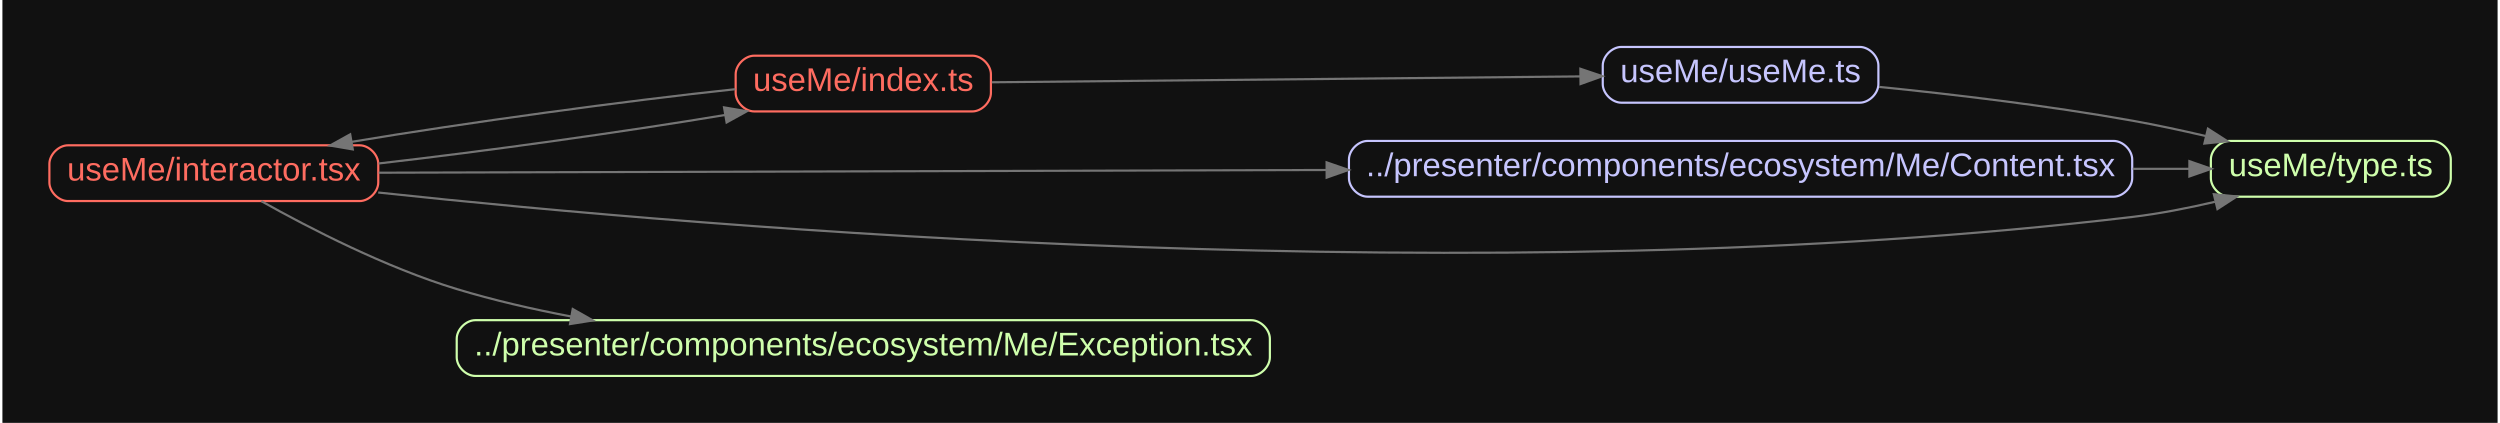
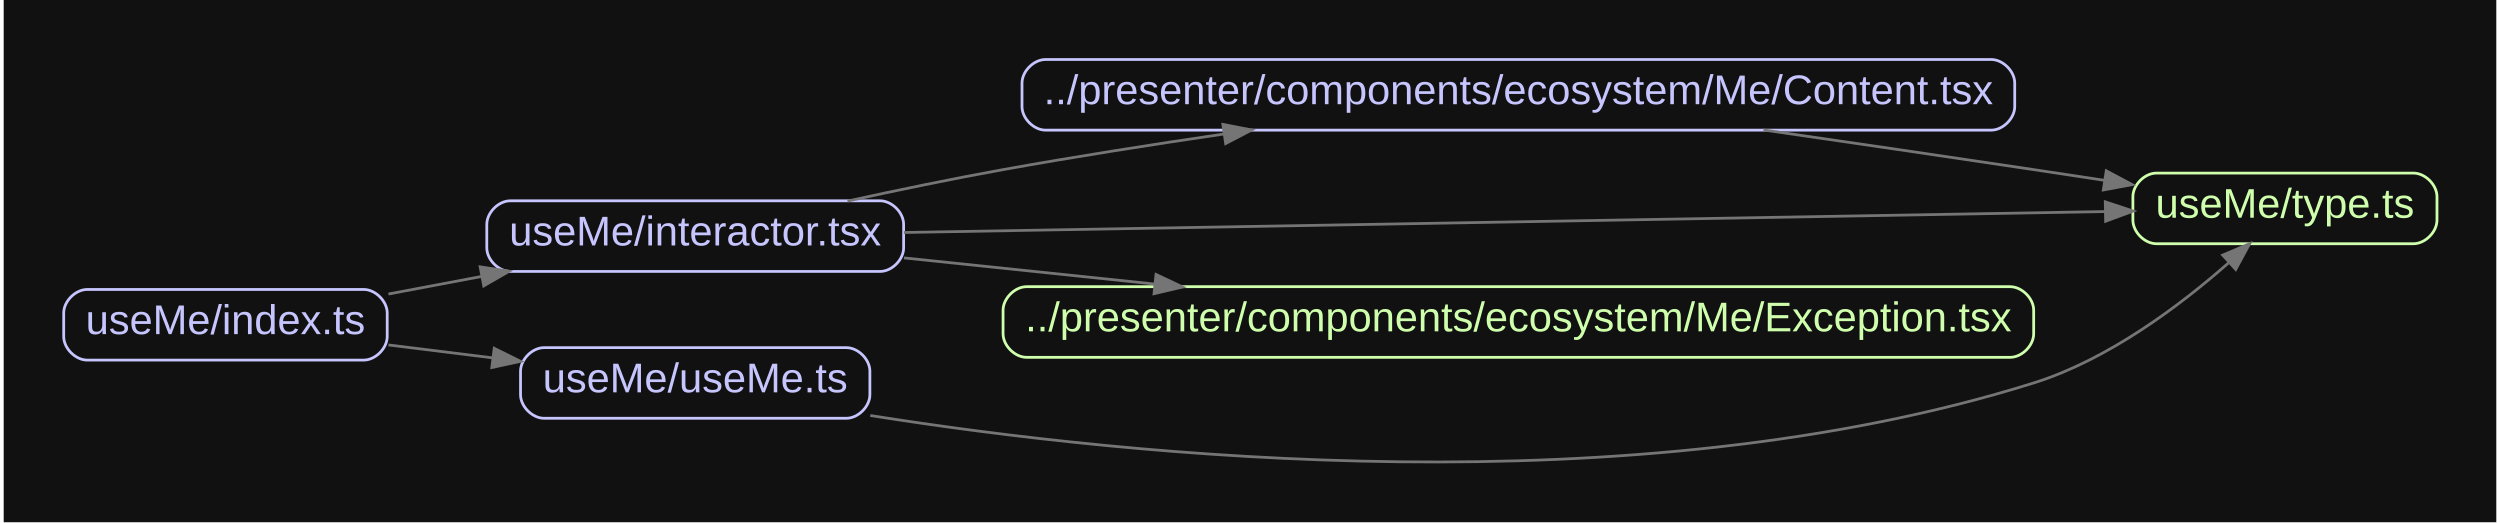
- <svg xmlns="http://www.w3.org/2000/svg" width="1141pt" height="193pt" viewBox="0.00 0.00 1141.45 193.45">
-   <g id="graph0" class="graph" transform="scale(1 1) rotate(0) translate(21.6 171.8485)">
-     <polygon fill="#111111" stroke="transparent" points="-21.6,21.6 -21.6,-171.849 1119.85,-171.849 1119.85,21.6 -21.6,21.6" />
+ <svg xmlns="http://www.w3.org/2000/svg" width="900pt" height="188pt" viewBox="0.00 0.00 899.68 188.49">
+   <g id="graph0" class="graph" transform="scale(1 1) rotate(0) translate(21.6 166.8944)">
+     <polygon fill="#111111" stroke="transparent" points="-21.6,21.6 -21.6,-166.894 878.077,-166.894 878.077,21.6 -21.6,21.6" />
    <g id="node1" class="node">
-       <path fill="none" stroke="#c6c5fe" d="M944.202,-107.374C944.202,-107.374 602.889,-107.374 602.889,-107.374 598.639,-107.374 594.389,-103.124 594.389,-98.874 594.389,-98.874 594.389,-90.374 594.389,-90.374 594.389,-86.124 598.639,-81.874 602.889,-81.874 602.889,-81.874 944.202,-81.874 944.202,-81.874 948.452,-81.874 952.702,-86.124 952.702,-90.374 952.702,-90.374 952.702,-98.874 952.702,-98.874 952.702,-103.124 948.452,-107.374 944.202,-107.374" />
-       <text text-anchor="middle" x="773.545" y="-91.249" font-family="Arial" font-size="15.00" fill="#c6c5fe">../presenter/components/ecosystem/Me/Content.tsx</text>
+       <path fill="none" stroke="#c6c5fe" d="M695.761,-145.42C695.761,-145.42 354.448,-145.42 354.448,-145.42 350.198,-145.42 345.948,-141.17 345.948,-136.92 345.948,-136.92 345.948,-128.42 345.948,-128.42 345.948,-124.17 350.198,-119.92 354.448,-119.92 354.448,-119.92 695.761,-119.92 695.761,-119.92 700.011,-119.92 704.261,-124.17 704.261,-128.42 704.261,-128.42 704.261,-136.92 704.261,-136.92 704.261,-141.17 700.011,-145.42 695.761,-145.42" />
+       <text text-anchor="middle" x="525.104" y="-129.294" font-family="Arial" font-size="15.00" fill="#c6c5fe">../presenter/components/ecosystem/Me/Content.tsx</text>
    </g>
    <g id="node2" class="node">
-       <path fill="none" stroke="#cfffac" d="M1089.939,-107.374C1089.939,-107.374 997.184,-107.374 997.184,-107.374 992.935,-107.374 988.685,-103.124 988.685,-98.874 988.685,-98.874 988.685,-90.374 988.685,-90.374 988.685,-86.124 992.935,-81.874 997.184,-81.874 997.184,-81.874 1089.939,-81.874 1089.939,-81.874 1094.189,-81.874 1098.439,-86.124 1098.439,-90.374 1098.439,-90.374 1098.439,-98.874 1098.439,-98.874 1098.439,-103.124 1094.189,-107.374 1089.939,-107.374" />
-       <text text-anchor="middle" x="1043.562" y="-91.249" font-family="Arial" font-size="15.00" fill="#cfffac">useMe/type.ts</text>
+       <path fill="none" stroke="#cfffac" d="M848.167,-104.42C848.167,-104.42 755.412,-104.42 755.412,-104.42 751.162,-104.42 746.912,-100.17 746.912,-95.92 746.912,-95.92 746.912,-87.42 746.912,-87.42 746.912,-83.17 751.162,-78.92 755.412,-78.92 755.412,-78.92 848.167,-78.92 848.167,-78.92 852.417,-78.92 856.666,-83.17 856.666,-87.42 856.666,-87.42 856.666,-95.92 856.666,-95.92 856.666,-100.17 852.417,-104.42 848.167,-104.42" />
+       <text text-anchor="middle" x="801.789" y="-88.294" font-family="Arial" font-size="15.00" fill="#cfffac">useMe/type.ts</text>
    </g>
    <g id="edge1" class="edge">
-       <path fill="none" stroke="#757575" d="M952.899,-94.624C961.871,-94.624 970.549,-94.624 978.749,-94.624" />
-       <polygon fill="#757575" stroke="#757575" points="978.865,-98.124 988.865,-94.624 978.865,-91.124 978.865,-98.124" />
+       <path fill="none" stroke="#757575" d="M613.589,-119.991C644.454,-115.525 679.315,-110.43 711.101,-105.67 719.368,-104.432 728.055,-103.113 736.644,-101.799" />
+       <polygon fill="#757575" stroke="#757575" points="737.297,-105.24 746.65,-100.263 736.235,-98.321 737.297,-105.24" />
    </g>
    <g id="node3" class="node">
-       <path fill="none" stroke="#cfffac" d="M549.714,-25.374C549.714,-25.374 194.727,-25.374 194.727,-25.374 190.477,-25.374 186.227,-21.124 186.227,-16.874 186.227,-16.874 186.227,-8.374 186.227,-8.374 186.227,-4.124 190.477,.126 194.727,.126 194.727,.126 549.714,.126 549.714,.126 553.964,.126 558.214,-4.124 558.214,-8.374 558.214,-8.374 558.214,-16.874 558.214,-16.874 558.214,-21.124 553.964,-25.374 549.714,-25.374" />
-       <text text-anchor="middle" x="372.221" y="-9.248" font-family="Arial" font-size="15.00" fill="#cfffac">../presenter/components/ecosystem/Me/Exception.tsx</text>
+       <path fill="none" stroke="#cfffac" d="M702.598,-63.42C702.598,-63.42 347.61,-63.42 347.61,-63.42 343.361,-63.42 339.111,-59.17 339.111,-54.92 339.111,-54.92 339.111,-46.42 339.111,-46.42 339.111,-42.17 343.361,-37.92 347.61,-37.92 347.61,-37.92 702.598,-37.92 702.598,-37.92 706.848,-37.92 711.098,-42.17 711.098,-46.42 711.098,-46.42 711.098,-54.92 711.098,-54.92 711.098,-59.17 706.848,-63.42 702.598,-63.42" />
+       <text text-anchor="middle" x="525.104" y="-47.294" font-family="Arial" font-size="15.00" fill="#cfffac">../presenter/components/ecosystem/Me/Exception.tsx</text>
    </g>
    <g id="node4" class="node">
-       <path fill="none" stroke="#ff6c60" d="M422.104,-146.374C422.104,-146.374 322.337,-146.374 322.337,-146.374 318.087,-146.374 313.837,-142.124 313.837,-137.874 313.837,-137.874 313.837,-129.374 313.837,-129.374 313.837,-125.124 318.087,-120.874 322.337,-120.874 322.337,-120.874 422.104,-120.874 422.104,-120.874 426.354,-120.874 430.604,-125.124 430.604,-129.374 430.604,-129.374 430.604,-137.874 430.604,-137.874 430.604,-142.124 426.354,-146.374 422.104,-146.374" />
-       <text text-anchor="middle" x="372.221" y="-130.249" font-family="Arial" font-size="15.00" fill="#ff6c60">useMe/index.ts</text>
+       <path fill="none" stroke="#c6c5fe" d="M108.326,-62.42C108.326,-62.42 8.558,-62.42 8.558,-62.42 4.308,-62.42 .058,-58.17 .058,-53.92 .058,-53.92 .058,-45.42 .058,-45.42 .058,-41.17 4.308,-36.92 8.558,-36.92 8.558,-36.92 108.326,-36.92 108.326,-36.92 112.576,-36.92 116.826,-41.17 116.826,-45.42 116.826,-45.42 116.826,-53.92 116.826,-53.92 116.826,-58.17 112.576,-62.42 108.326,-62.42" />
+       <text text-anchor="middle" x="58.442" y="-46.294" font-family="Arial" font-size="15.00" fill="#c6c5fe">useMe/index.ts</text>
    </g>
    <g id="node5" class="node">
-       <path fill="none" stroke="#ff6c60" d="M141.836,-105.374C141.836,-105.374 8.388,-105.374 8.388,-105.374 4.138,-105.374 -.112,-101.124 -.112,-96.874 -.112,-96.874 -.112,-88.374 -.112,-88.374 -.112,-84.124 4.138,-79.874 8.388,-79.874 8.388,-79.874 141.836,-79.874 141.836,-79.874 146.086,-79.874 150.336,-84.124 150.336,-88.374 150.336,-88.374 150.336,-96.874 150.336,-96.874 150.336,-101.124 146.086,-105.374 141.836,-105.374" />
-       <text text-anchor="middle" x="75.112" y="-89.249" font-family="Arial" font-size="15.00" fill="#ff6c60">useMe/interactor.tsx</text>
+       <path fill="none" stroke="#c6c5fe" d="M294.72,-94.42C294.72,-94.42 161.272,-94.42 161.272,-94.42 157.022,-94.42 152.772,-90.17 152.772,-85.92 152.772,-85.92 152.772,-77.42 152.772,-77.42 152.772,-73.17 157.022,-68.92 161.272,-68.92 161.272,-68.92 294.72,-68.92 294.72,-68.92 298.969,-68.92 303.219,-73.17 303.219,-77.42 303.219,-77.42 303.219,-85.92 303.219,-85.92 303.219,-90.17 298.969,-94.42 294.72,-94.42" />
+       <text text-anchor="middle" x="227.996" y="-78.294" font-family="Arial" font-size="15.00" fill="#c6c5fe">useMe/interactor.tsx</text>
    </g>
    <g id="edge2" class="edge">
-       <path fill="none" stroke="#757575" d="M313.714,-131.048C263.142,-125.69 190.212,-115.674 138.315,-106.988" />
-       <polygon fill="#757575" stroke="#757575" points="138.675,-103.499 128.229,-105.27 137.499,-110.399 138.675,-103.499" />
+       <path fill="none" stroke="#757575" d="M117.268,-60.772C128.142,-62.825 139.647,-64.996 150.967,-67.132" />
+       <polygon fill="#757575" stroke="#757575" points="150.37,-70.582 160.846,-68.997 151.668,-63.703 150.37,-70.582" />
    </g>
    <g id="node6" class="node">
-       <path fill="none" stroke="#c6c5fe" d="M828.092,-150.374C828.092,-150.374 718.999,-150.374 718.999,-150.374 714.749,-150.374 710.499,-146.124 710.499,-141.874 710.499,-141.874 710.499,-133.374 710.499,-133.374 710.499,-129.124 714.749,-124.874 718.999,-124.874 718.999,-124.874 828.092,-124.874 828.092,-124.874 832.342,-124.874 836.592,-129.124 836.592,-133.374 836.592,-133.374 836.592,-141.874 836.592,-141.874 836.592,-146.124 832.342,-150.374 828.092,-150.374" />
-       <text text-anchor="middle" x="773.545" y="-134.249" font-family="Arial" font-size="15.00" fill="#c6c5fe">useMe/useMe.ts</text>
+       <path fill="none" stroke="#c6c5fe" d="M282.542,-41.42C282.542,-41.42 173.449,-41.42 173.449,-41.42 169.199,-41.42 164.949,-37.17 164.949,-32.92 164.949,-32.92 164.949,-24.42 164.949,-24.42 164.949,-20.17 169.199,-15.92 173.449,-15.92 173.449,-15.92 282.542,-15.92 282.542,-15.92 286.792,-15.92 291.042,-20.17 291.042,-24.42 291.042,-24.42 291.042,-32.92 291.042,-32.92 291.042,-37.17 286.792,-41.42 282.542,-41.42" />
+       <text text-anchor="middle" x="227.996" y="-25.294" font-family="Arial" font-size="15.00" fill="#c6c5fe">useMe/useMe.ts</text>
    </g>
    <g id="edge3" class="edge">
-       <path fill="none" stroke="#757575" d="M431.006,-134.21C502.371,-134.922 622.752,-136.121 700.14,-136.893" />
-       <polygon fill="#757575" stroke="#757575" points="700.261,-140.394 710.295,-136.994 700.331,-133.394 700.261,-140.394" />
+       <path fill="none" stroke="#757575" d="M117.268,-42.384C129.419,-40.879 142.357,-39.277 154.943,-37.718" />
+       <polygon fill="#757575" stroke="#757575" points="155.446,-41.182 164.94,-36.48 154.586,-34.236 155.446,-41.182" />
    </g>
    <g id="edge4" class="edge">
-       <path fill="none" stroke="#757575" d="M150.52,-92.84C253.429,-93.135 441.352,-93.673 583.99,-94.082" />
-       <polygon fill="#757575" stroke="#757575" points="584.17,-97.582 594.18,-94.111 584.19,-90.582 584.17,-97.582" />
+       <path fill="none" stroke="#757575" d="M282.95,-94.321C300.81,-98.223 320.754,-102.36 339.107,-105.67 364.876,-110.318 392.766,-114.705 418.915,-118.538" />
+       <polygon fill="#757575" stroke="#757575" points="418.445,-122.006 428.844,-119.979 419.45,-115.079 418.445,-122.006" />
+     </g>
+     <g id="edge6" class="edge">
+       <path fill="none" stroke="#757575" d="M303.304,-82.983C416.851,-84.962 629.962,-88.675 736.984,-90.541" />
+       <polygon fill="#757575" stroke="#757575" points="736.943,-94.04 747.002,-90.715 737.065,-87.041 736.943,-94.04" />
+     </g>
+     <g id="edge5" class="edge">
+       <path fill="none" stroke="#757575" d="M303.353,-73.807C330.888,-70.934 362.896,-67.595 393.884,-64.362" />
+       <polygon fill="#757575" stroke="#757575" points="394.32,-67.835 403.903,-63.316 393.593,-60.873 394.32,-67.835" />
    </g>
    <g id="edge7" class="edge">
-       <path fill="none" stroke="#757575" d="M150.31,-83.78C302.478,-67.451 657.55,-37.315 952.874,-72.624 965.19,-74.097 978.251,-76.656 990.509,-79.521" />
-       <polygon fill="#757575" stroke="#757575" points="990.039,-83.009 1000.584,-81.982 991.7,-76.209 990.039,-83.009" />
-     </g>
-     <g id="edge5" class="edge">
-       <path fill="none" stroke="#757575" d="M96.874,-79.813C118.719,-67.547 153.706,-49.492 186.224,-39.624 202.953,-34.548 220.826,-30.414 238.633,-27.05" />
-       <polygon fill="#757575" stroke="#757575" points="239.295,-30.487 248.511,-25.259 238.047,-23.599 239.295,-30.487" />
-     </g>
-     <g id="edge6" class="edge">
-       <path fill="none" stroke="#757575" d="M150.469,-97.062C199.479,-102.676 262.661,-111.502 309.038,-119.264" />
-       <polygon fill="#757575" stroke="#757575" points="308.517,-122.726 318.963,-120.954 309.692,-115.825 308.517,-122.726" />
-     </g>
-     <g id="edge8" class="edge">
-       <path fill="none" stroke="#757575" d="M836.895,-132.1C871.344,-128.62 914.614,-123.479 952.874,-116.624 963.74,-114.677 975.247,-112.208 986.283,-109.633" />
-       <polygon fill="#757575" stroke="#757575" points="987.342,-112.978 996.255,-107.25 985.715,-106.17 987.342,-112.978" />
+       <path fill="none" stroke="#757575" d="M291.183,-16.923C385.218,-2.028 566.434,16.648 711.101,-28.67 738.142,-37.141 764.19,-56.833 781.377,-71.964" />
+       <polygon fill="#757575" stroke="#757575" points="779.315,-74.819 789.068,-78.956 784.024,-69.639 779.315,-74.819" />
    </g>
  </g>
</svg>
